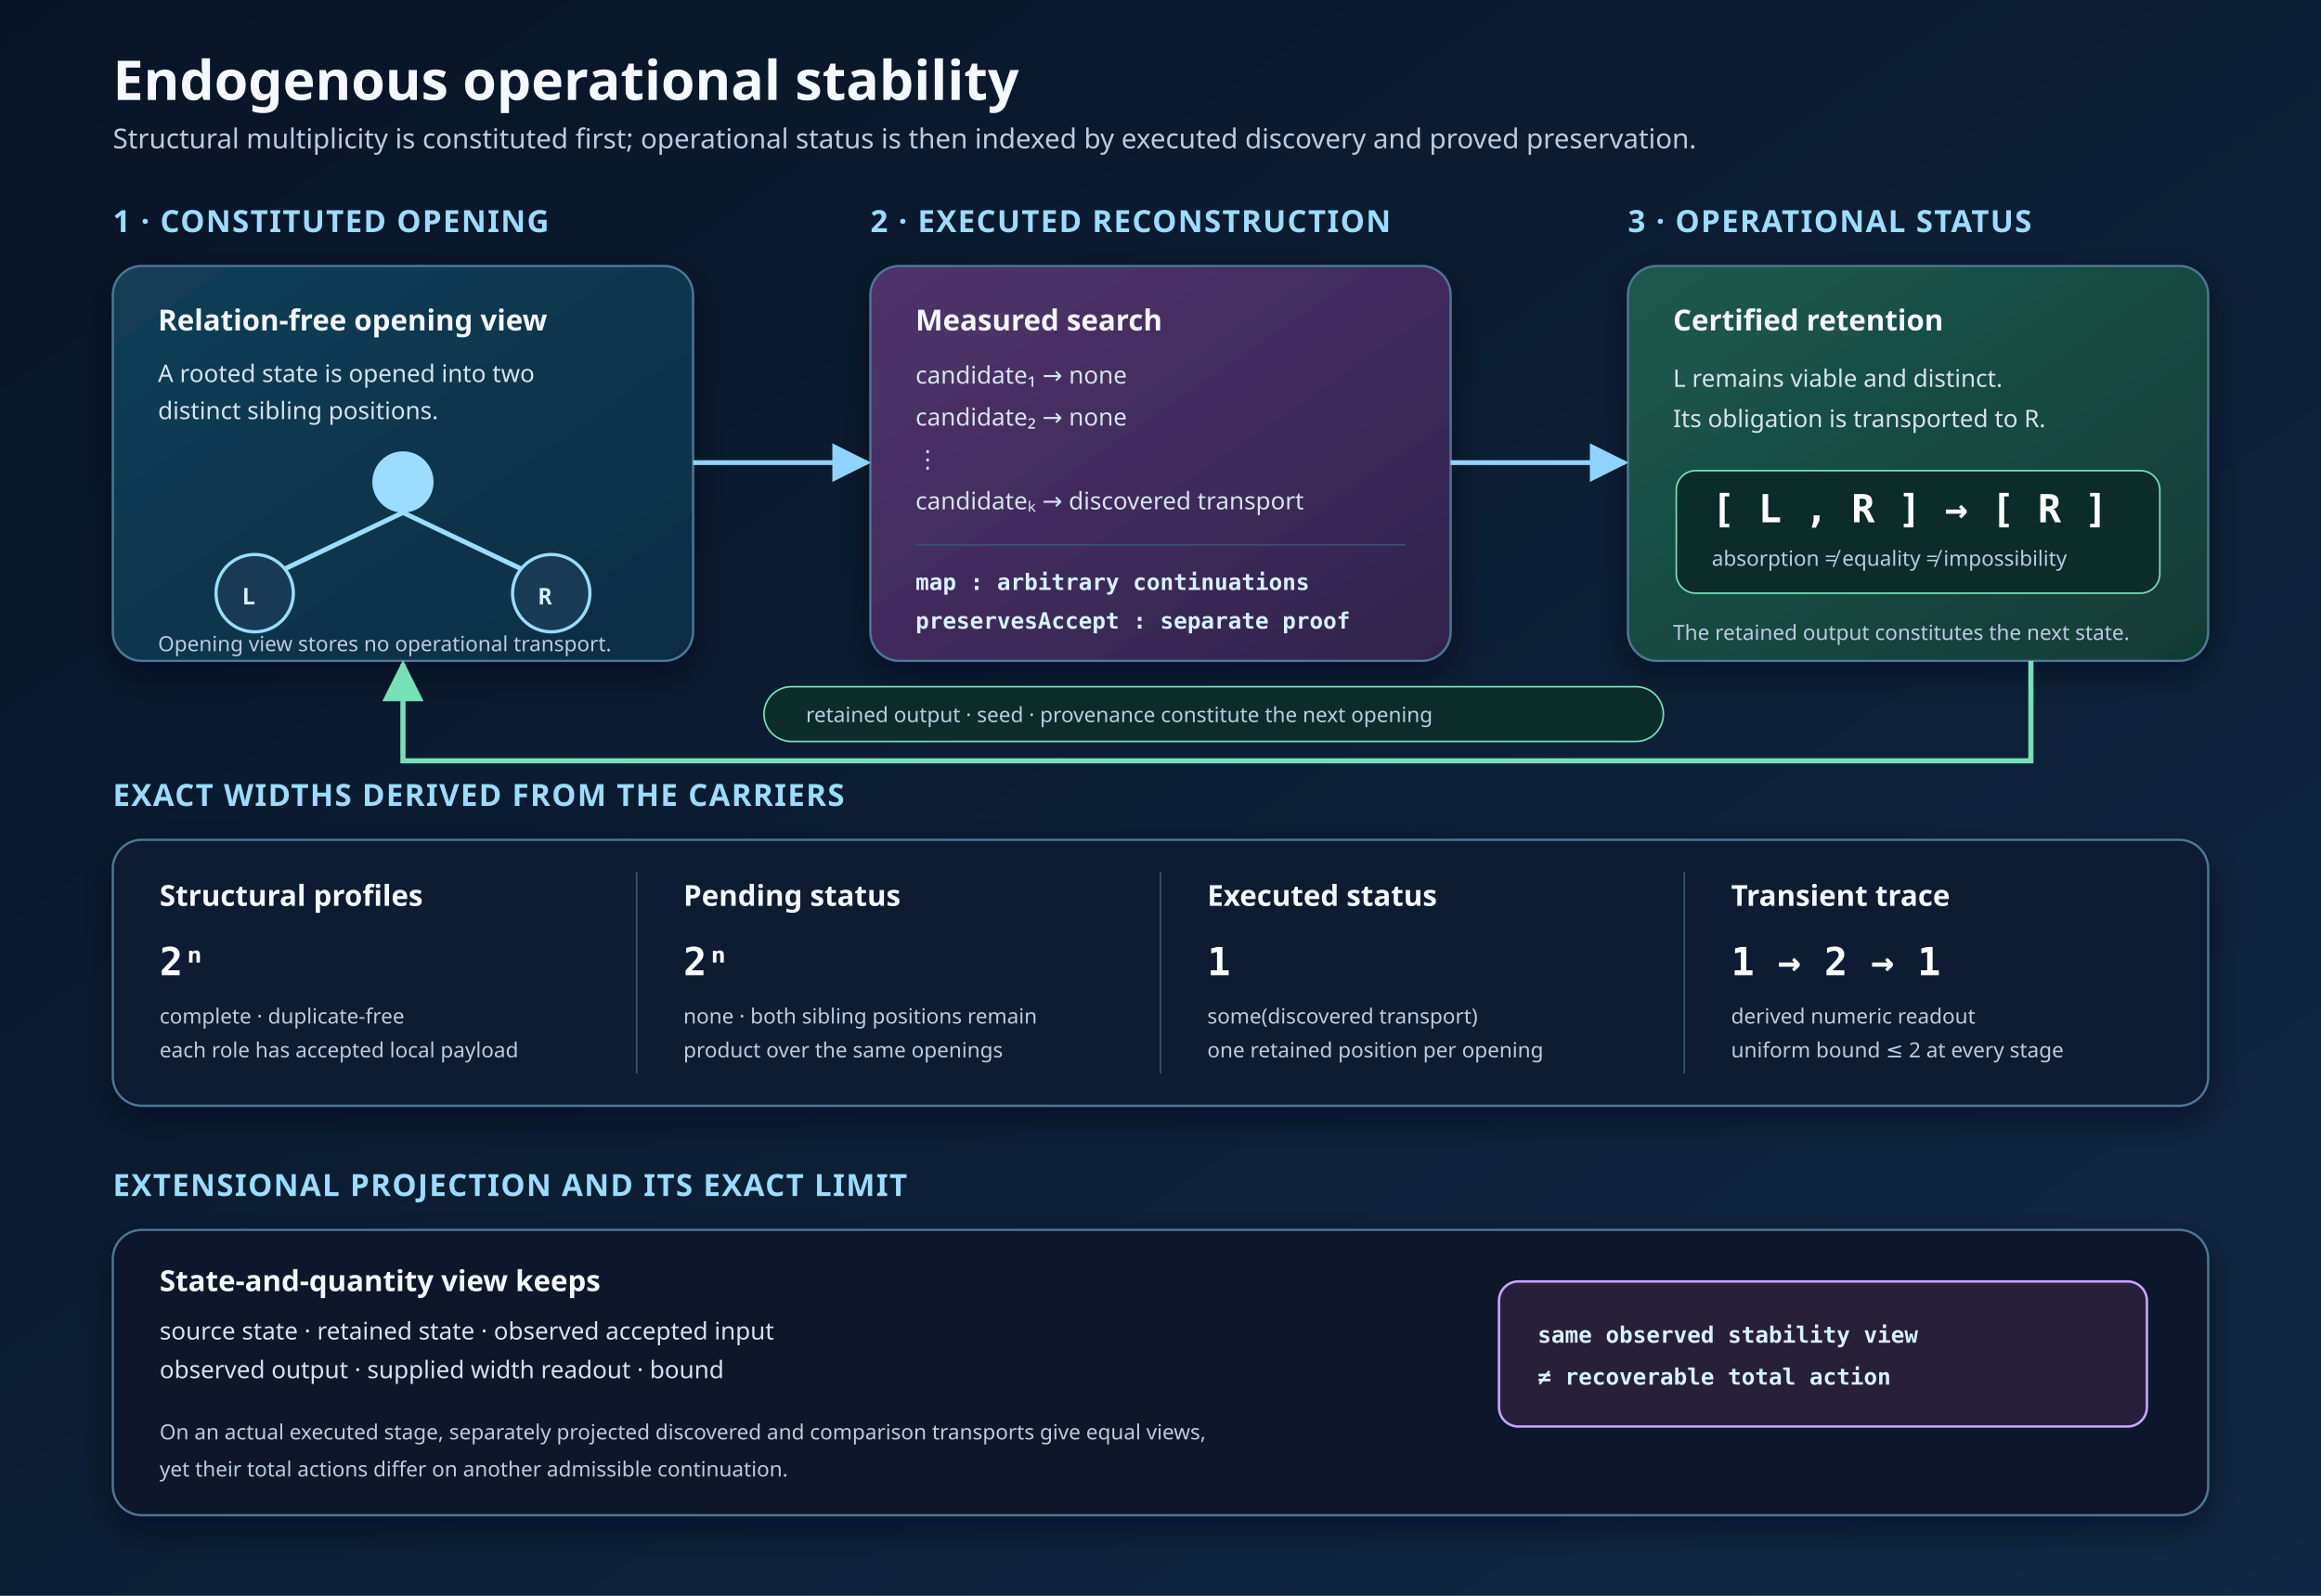
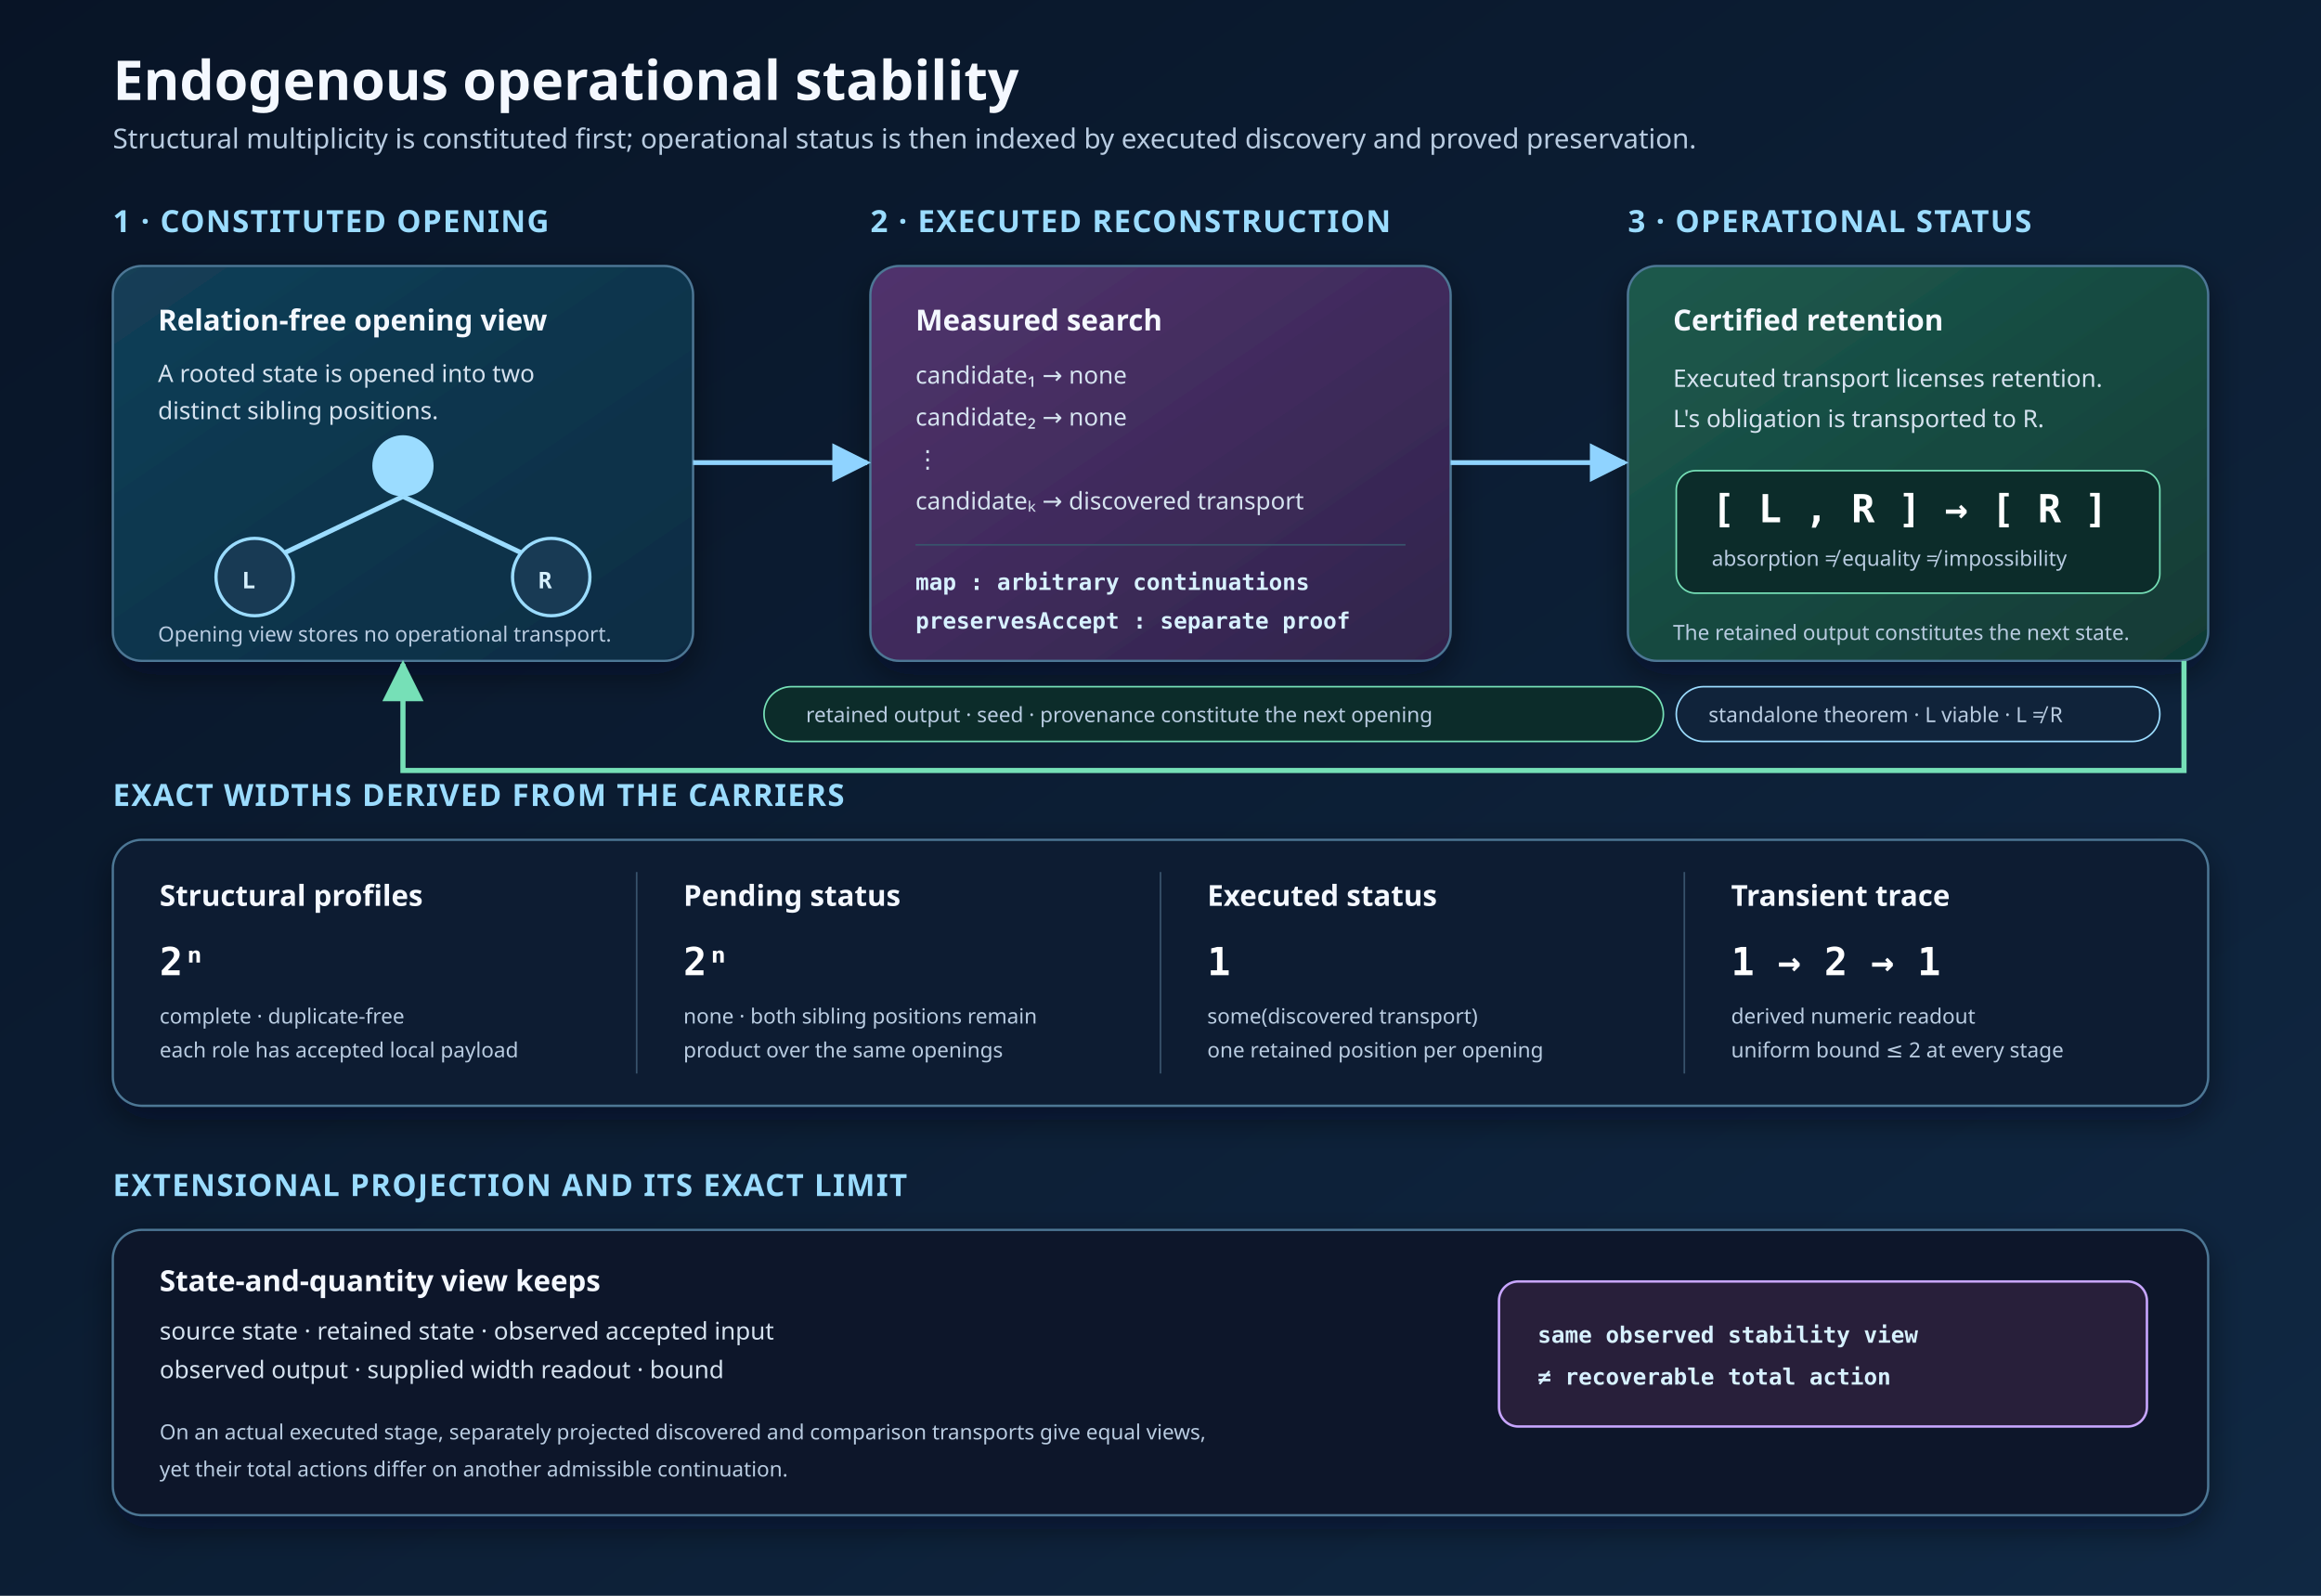
<svg xmlns="http://www.w3.org/2000/svg" width="1440" height="990" viewBox="0 0 1440 990" role="img" aria-labelledby="title desc">
  <defs>
    <linearGradient id="background" x1="0" y1="0" x2="1" y2="1">
      <stop offset="0" stop-color="#081426" />
      <stop offset="1" stop-color="#102843" />
    </linearGradient>
    <linearGradient id="constitutive" x1="0" y1="0" x2="1" y2="1">
      <stop offset="0" stop-color="#123f57" />
      <stop offset="1" stop-color="#0d2c43" />
    </linearGradient>
    <linearGradient id="executed" x1="0" y1="0" x2="1" y2="1">
      <stop offset="0" stop-color="#51336d" />
      <stop offset="1" stop-color="#2f244b" />
    </linearGradient>
    <linearGradient id="retained" x1="0" y1="0" x2="1" y2="1">
      <stop offset="0" stop-color="#1d5a4d" />
      <stop offset="1" stop-color="#113a35" />
    </linearGradient>
    <filter id="shadow" x="-20%" y="-20%" width="140%" height="140%">
      <feDropShadow dx="0" dy="8" stdDeviation="10" flood-color="#020914" flood-opacity="0.45" />
    </filter>
    <marker id="arrow" viewBox="0 0 10 10" refX="9" refY="5" markerWidth="8" markerHeight="8" orient="auto-start-reverse">
      <path d="M 0 0 L 10 5 L 0 10 z" fill="#8fd3ff" />
    </marker>
    <marker id="feedbackArrow" viewBox="0 0 10 10" refX="9" refY="5" markerWidth="8" markerHeight="8" orient="auto-start-reverse">
      <path d="M 0 0 L 10 5 L 0 10 z" fill="#76e0b7" />
    </marker>
    <style>
      .title { font: 700 34px system-ui, sans-serif; fill: #f4f8ff; }
      .subtitle { font: 400 17px system-ui, sans-serif; fill: #b9cce1; }
      .section { font: 700 19px system-ui, sans-serif; letter-spacing: .8px; fill: #9bdcff; }
      .label { font: 650 18px system-ui, sans-serif; fill: #f4f8ff; }
      .body { font: 400 15px system-ui, sans-serif; fill: #d5e2ef; }
      .small { font: 400 13px system-ui, sans-serif; fill: #b9cce1; }
      .metric { font: 750 24px ui-monospace, SFMono-Regular, Consolas, monospace; fill: #ffffff; }
      .mono { font: 600 14px ui-monospace, SFMono-Regular, Consolas, monospace; fill: #d7f1ff; }
      .card { stroke: #4d7795; stroke-width: 1.4; rx: 18; filter: url(#shadow); }
      .arrow { fill: none; stroke: #8fd3ff; stroke-width: 3; marker-end: url(#arrow); }
      .feedback { fill: none; stroke: #76e0b7; stroke-width: 3.2; marker-end: url(#feedbackArrow); }
      .divider { stroke: #38536c; stroke-width: 1; }
    </style>
  </defs>
  <rect width="1440" height="990" fill="url(#background)" />
  <text x="70" y="62" class="title">Endogenous operational stability</text>
  <text x="70" y="92" class="subtitle">Structural multiplicity is constituted first; operational status is then indexed by executed discovery and proved preservation.</text>
  <text x="70" y="144" class="section">1 · CONSTITUTED OPENING</text>
  <rect x="70" y="165" width="360" height="245" fill="url(#constitutive)" class="card" />
  <text x="98" y="205" class="label">Relation-free opening view</text>
  <text x="98" y="237" class="body">A rooted state is opened into two</text>
  <text x="98" y="260" class="body">distinct sibling positions.</text>
-   <circle cx="250" cy="299" r="19" fill="#9bdcff" />
-   <path d="M250 318 L166 358 M250 318 L334 358" stroke="#9bdcff" stroke-width="3" fill="none" />
-   <circle cx="158" cy="368" r="24" fill="#183a54" stroke="#9bdcff" stroke-width="2" />
-   <circle cx="342" cy="368" r="24" fill="#183a54" stroke="#9bdcff" stroke-width="2" />
-   <text x="150" y="375" class="mono">L</text>
-   <text x="334" y="375" class="mono">R</text>
-   <text x="98" y="404" class="small">Opening view stores no operational transport.</text>
+   <circle cx="250" cy="289" r="19" fill="#9bdcff" />
+   <path d="M250 308 L166 348 M250 308 L334 348" stroke="#9bdcff" stroke-width="3" fill="none" />
+   <circle cx="158" cy="358" r="24" fill="#183a54" stroke="#9bdcff" stroke-width="2" />
+   <circle cx="342" cy="358" r="24" fill="#183a54" stroke="#9bdcff" stroke-width="2" />
+   <text x="150" y="365" class="mono">L</text>
+   <text x="334" y="365" class="mono">R</text>
+   <text x="98" y="398" class="small">Opening view stores no operational transport.</text>
  <text x="540" y="144" class="section">2 · EXECUTED RECONSTRUCTION</text>
  <rect x="540" y="165" width="360" height="245" fill="url(#executed)" class="card" />
  <text x="568" y="205" class="label">Measured search</text>
  <text x="568" y="238" class="body">candidate₁ → none</text>
  <text x="568" y="264" class="body">candidate₂ → none</text>
  <text x="568" y="290" class="body">⋮</text>
  <text x="568" y="316" class="body">candidateₖ → discovered transport</text>
  <line x1="568" y1="338" x2="872" y2="338" class="divider" />
  <text x="568" y="366" class="mono">map : arbitrary continuations</text>
  <text x="568" y="390" class="mono">preservesAccept : separate proof</text>
  <text x="1010" y="144" class="section">3 · OPERATIONAL STATUS</text>
  <rect x="1010" y="165" width="360" height="245" fill="url(#retained)" class="card" />
  <text x="1038" y="205" class="label">Certified retention</text>
-   <text x="1038" y="240" class="body">L remains viable and distinct.</text>
-   <text x="1038" y="265" class="body">Its obligation is transported to R.</text>
+   <text x="1038" y="240" class="body">Executed transport licenses retention.</text>
+   <text x="1038" y="265" class="body">L's obligation is transported to R.</text>
  <rect x="1040" y="292" width="300" height="76" rx="12" fill="#0c2c2a" stroke="#76e0b7" />
  <text x="1062" y="324" class="metric">[ L , R ] → [ R ]</text>
  <text x="1062" y="351" class="small">absorption ≠ equality ≠ impossibility</text>
  <text x="1038" y="397" class="small">The retained output constitutes the next state.</text>
  <path d="M430 287 C470 287 500 287 538 287" class="arrow" />
  <path d="M900 287 C940 287 970 287 1008 287" class="arrow" />
  <text x="70" y="500" class="section">EXACT WIDTHS DERIVED FROM THE CARRIERS</text>
  <rect x="70" y="521" width="1300" height="165" fill="#0c1d31" class="card" />
  <line x1="395" y1="541" x2="395" y2="666" class="divider" />
  <line x1="720" y1="541" x2="720" y2="666" class="divider" />
  <line x1="1045" y1="541" x2="1045" y2="666" class="divider" />
  <text x="99" y="562" class="label">Structural profiles</text>
  <text x="99" y="605" class="metric">2ⁿ</text>
  <text x="99" y="635" class="small">complete · duplicate-free</text>
  <text x="99" y="656" class="small">each role has accepted local payload</text>
  <text x="424" y="562" class="label">Pending status</text>
  <text x="424" y="605" class="metric">2ⁿ</text>
  <text x="424" y="635" class="small">none · both sibling positions remain</text>
  <text x="424" y="656" class="small">product over the same openings</text>
  <text x="749" y="562" class="label">Executed status</text>
  <text x="749" y="605" class="metric">1</text>
  <text x="749" y="635" class="small">some(discovered transport)</text>
  <text x="749" y="656" class="small">one retained position per opening</text>
  <text x="1074" y="562" class="label">Transient trace</text>
  <text x="1074" y="605" class="metric">1 → 2 → 1</text>
  <text x="1074" y="635" class="small">derived numeric readout</text>
  <text x="1074" y="656" class="small">uniform bound ≤ 2 at every stage</text>
-   <path d="M1260 410 L1260 472 L250 472 L250 412" class="feedback" />
+   <path d="M1355 410 L1355 478 L250 478 L250 412" class="feedback" />
  <rect x="474" y="426" width="558" height="34" rx="17" fill="#0c2c2a" stroke="#76e0b7" stroke-width="1" />
  <text x="500" y="448" class="small" fill="#76e0b7">retained output · seed · provenance constitute the next opening</text>
+   <rect x="1040" y="426" width="300" height="34" rx="17" fill="#10233a" stroke="#9bdcff" stroke-width="1" />
+   <text x="1060" y="448" class="small" fill="#9bdcff">standalone theorem · L viable · L ≠ R</text>
  <text x="70" y="742" class="section">EXTENSIONAL PROJECTION AND ITS EXACT LIMIT</text>
  <rect x="70" y="763" width="1300" height="177" fill="#10192b" class="card" />
  <text x="99" y="801" class="label">State-and-quantity view keeps</text>
  <text x="99" y="831" class="body">source state · retained state · observed accepted input</text>
  <text x="99" y="855" class="body">observed output · supplied width readout · bound</text>
  <text x="99" y="893" class="small">On an actual executed stage, separately projected discovered and comparison transports give equal views,</text>
  <text x="99" y="916" class="small">yet their total actions differ on another admissible continuation.</text>
  <rect x="930" y="795" width="402" height="90" rx="12" fill="#281f3a" stroke="#c8a6ff" stroke-width="1.5" />
  <text x="954" y="833" class="mono">same observed stability view</text>
  <text x="954" y="859" class="mono">≠ recoverable total action</text>
</svg>
